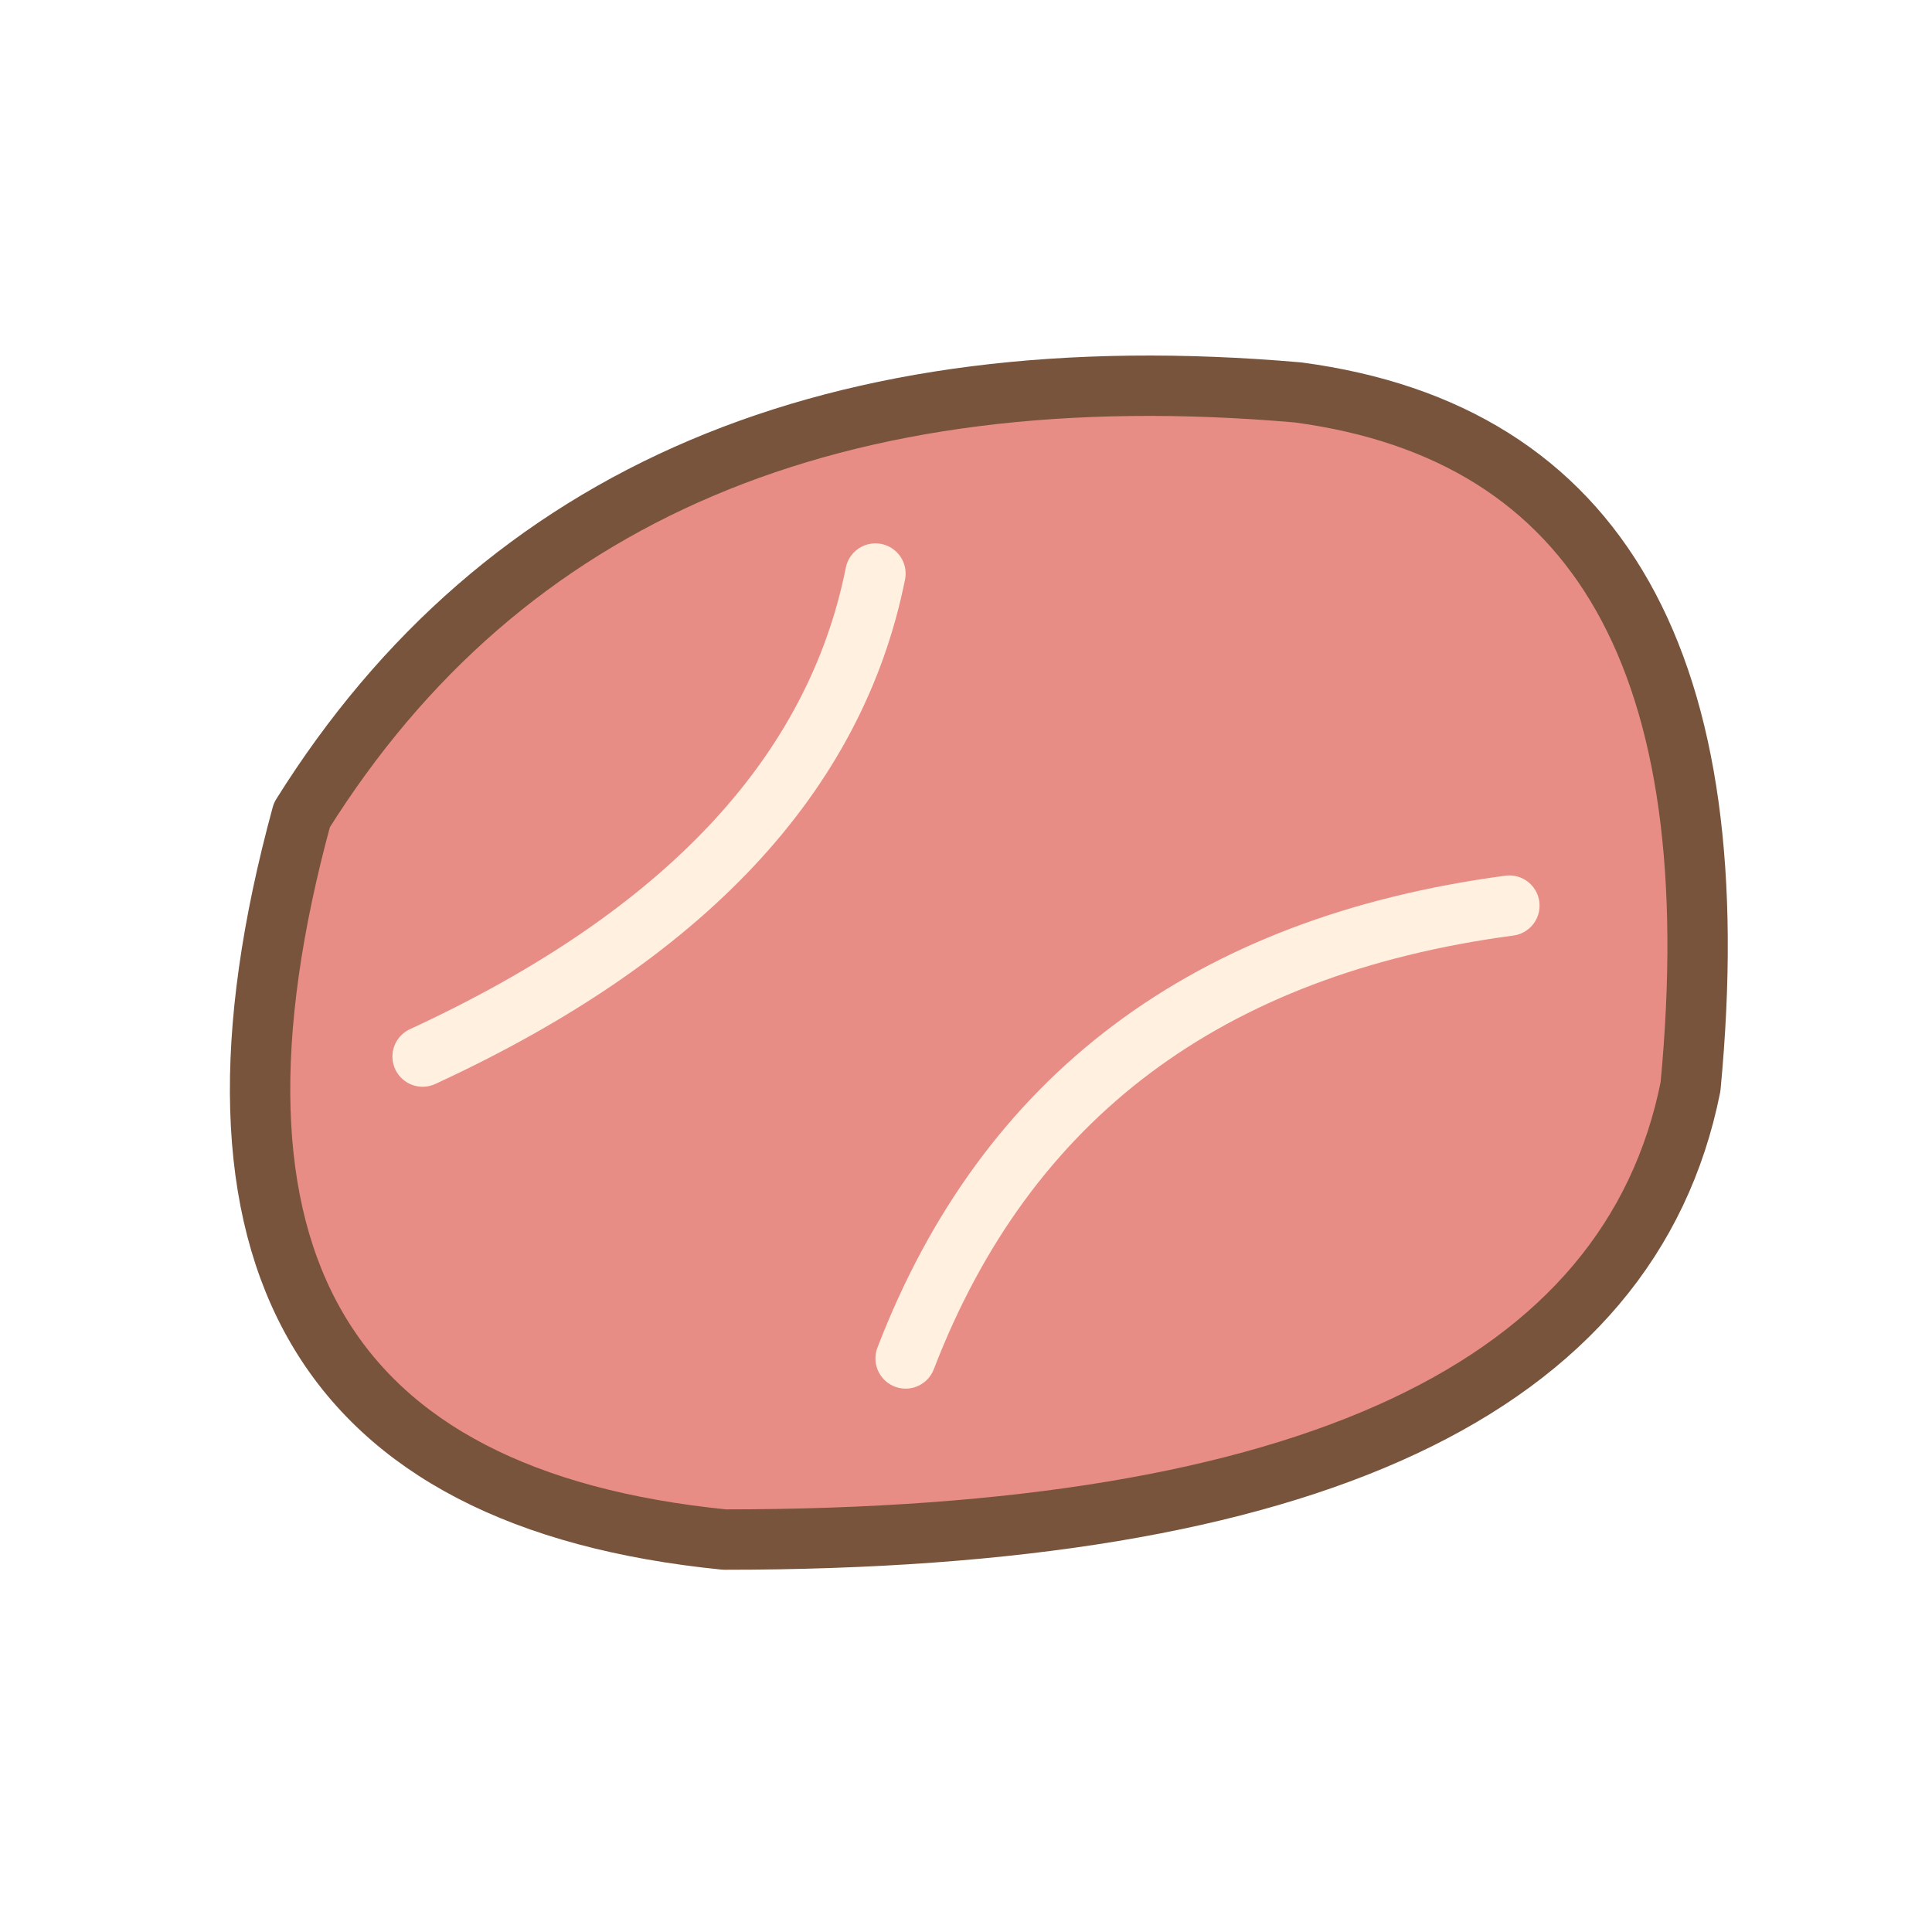
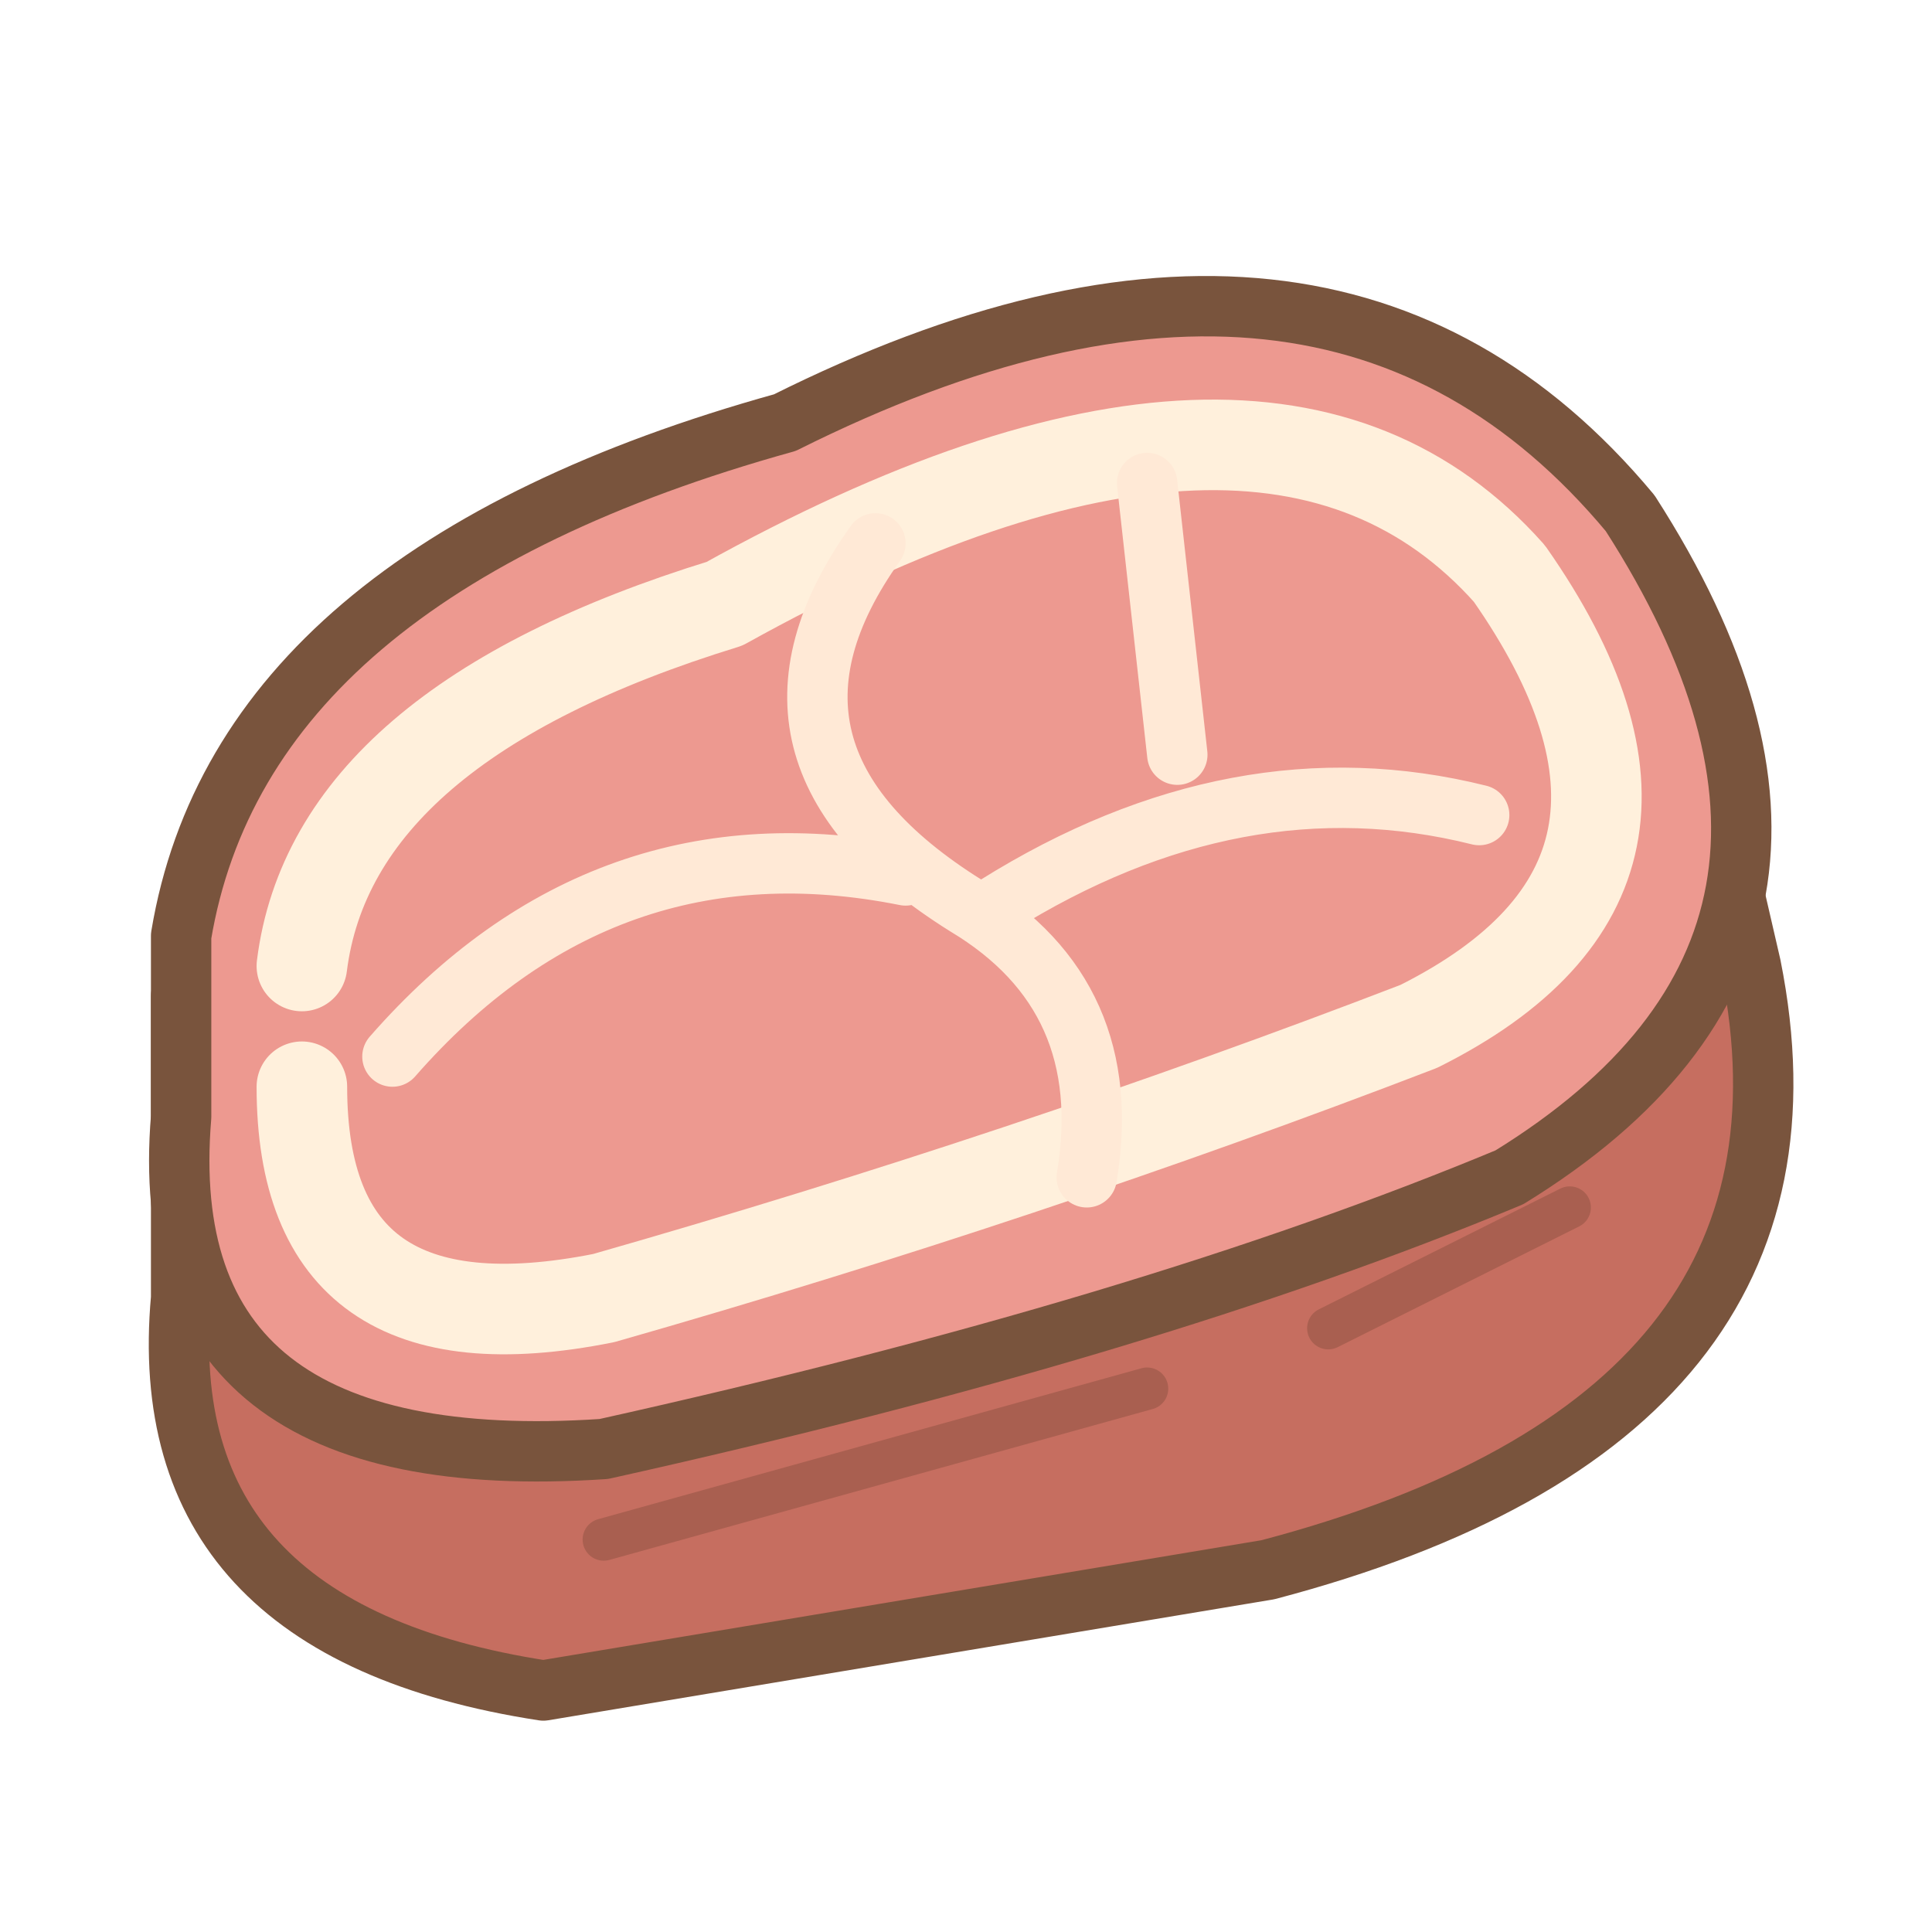
- <svg xmlns="http://www.w3.org/2000/svg" viewBox="0 0 64 64">
+ <svg xmlns="http://www.w3.org/2000/svg" viewBox="0 0 64 64" fill="none">
  <g stroke="#79543d" stroke-width="2" stroke-linecap="round" stroke-linejoin="round">
-     <path fill="#e88d86" d="M10 27Q20 11 43 13Q58 15 56 36Q53 51 24 51Q4 49 10 27Z" />
-     <path fill="none" stroke="#fff0df" d="M14 35Q27 29 29 19M30 45Q35 32 50 30" />
+     <path fill="#c66e60" d="M6 33Q9 20 27 15Q45 6 55 19L58 32Q61 47 42 52L18 56Q5 54 6 43Z" />
+     <path fill="#ed9990" d="M6 31Q8 19 26 14Q44 5 54 17Q63 31 50 39Q38 44 20 48Q5 49 6 37Z" />
+     <path fill="none" stroke="#fff0dc" stroke-width="3" d="M10 32Q11 24 24 20Q42 10 50 19Q57 29 47 34Q34 39 20 43Q10 45 10 36" />
+     <path fill="none" stroke="#ffe9d6" stroke-width="2" d="M29 18q-5 7 3 12q5 3 4 9M30 29q-10-2-17 6m20-5q8-5 16-3m-11-11 1 9" />
+     <path fill="none" stroke="#a95f50" stroke-width="1.4" d="m20 51 18-5m6-2 8-4" />
  </g>
</svg>
